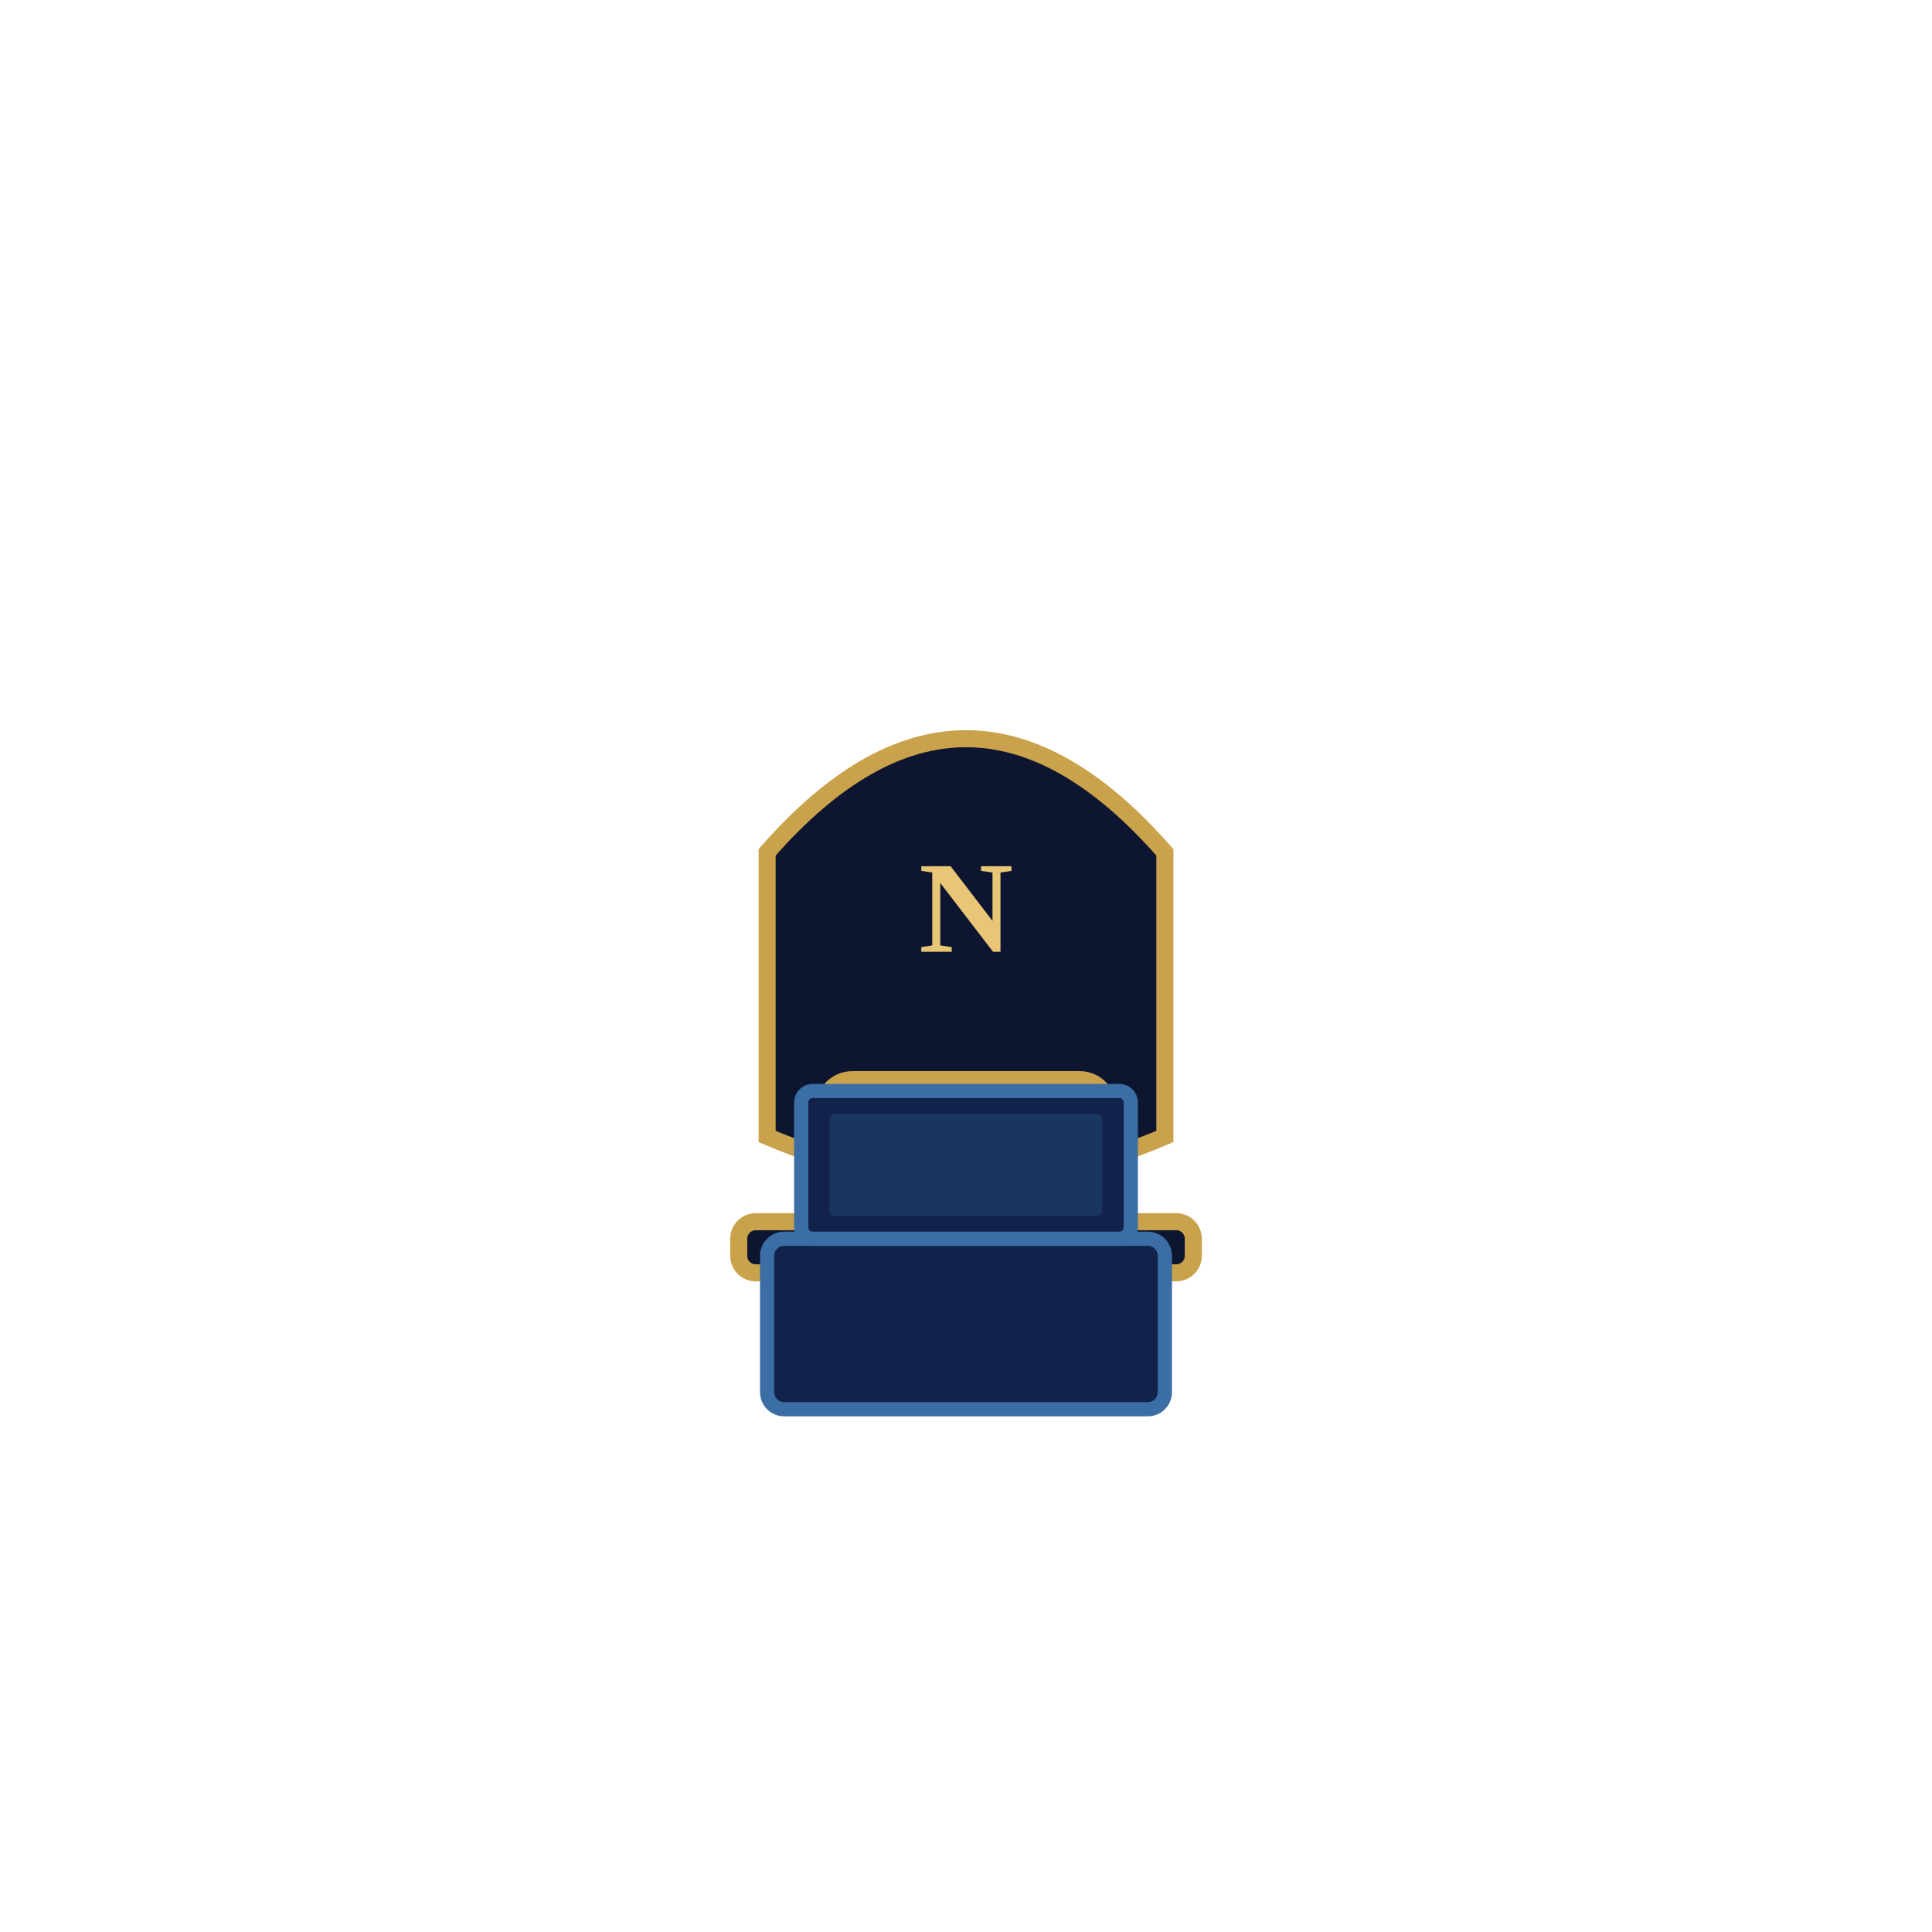
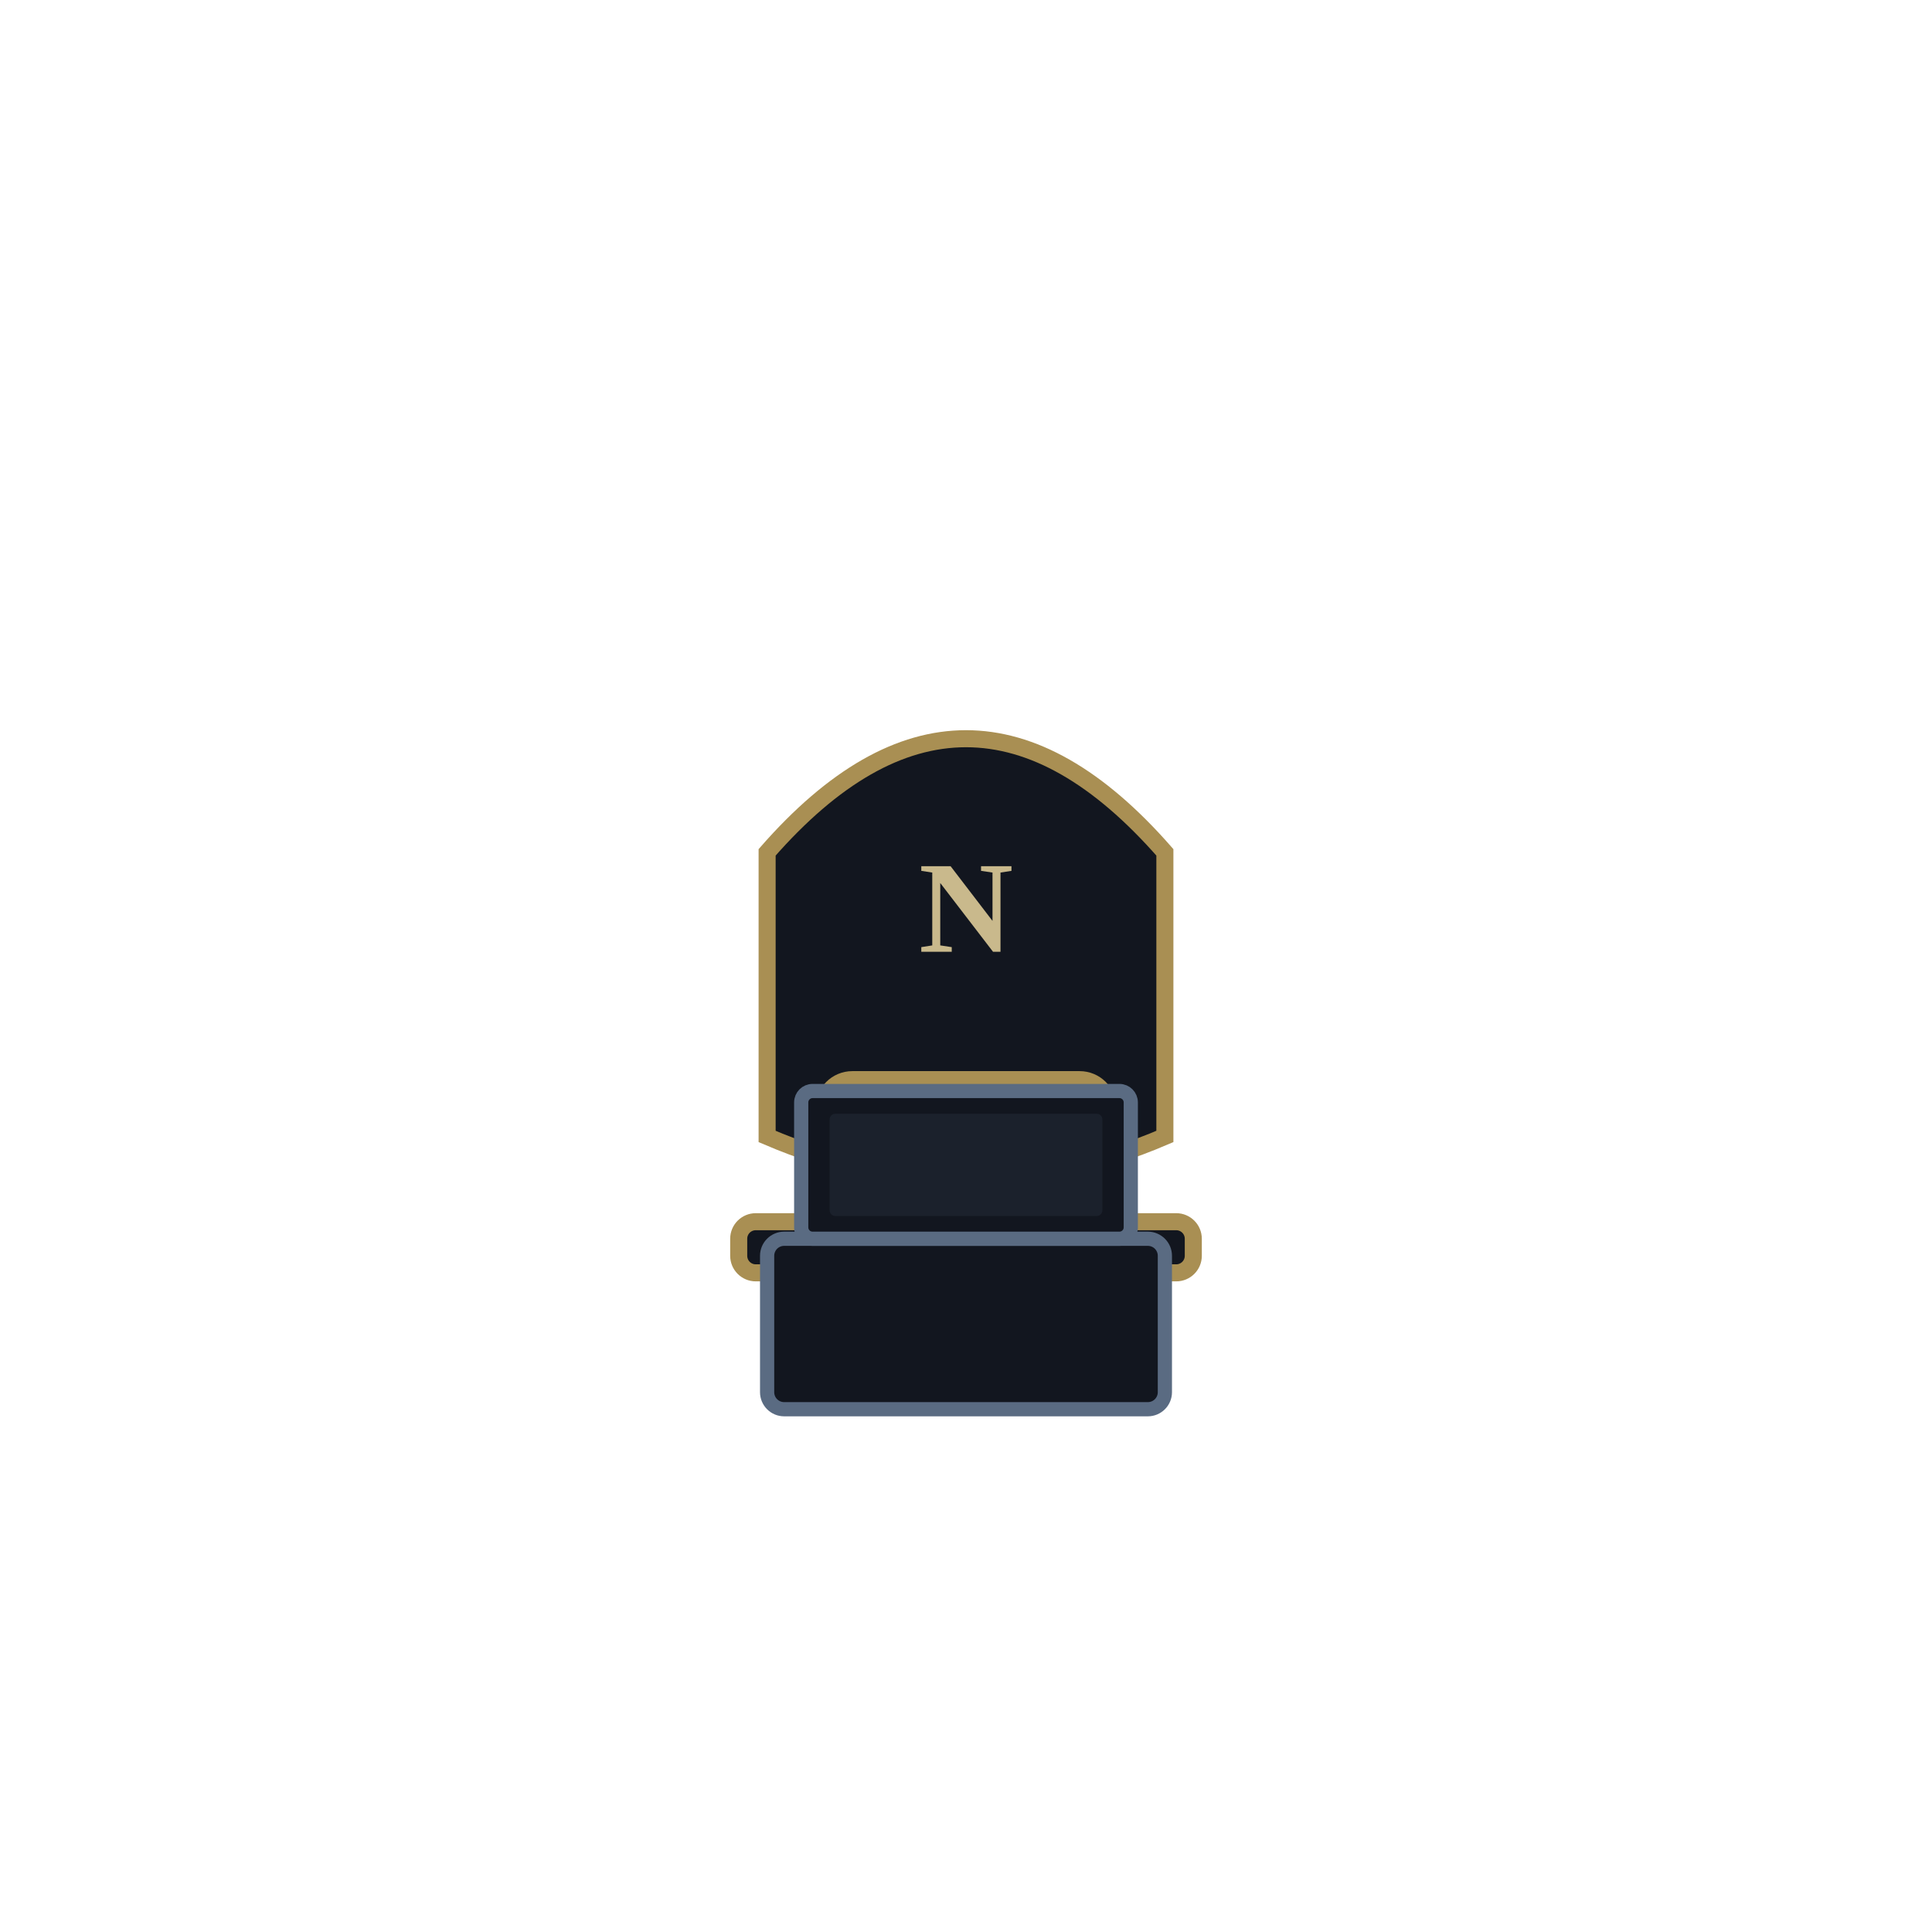
<svg xmlns="http://www.w3.org/2000/svg" width="1024" height="1024" viewBox="0 0 680 680">
-   <path d="M270 300 Q340 220 410 300 L410 400 Q340 430 270 400 Z" fill="#0d1530" stroke="#c9a24b" stroke-width="6" />
-   <rect x="290" y="380" width="100" height="70" rx="10" fill="#0d1530" stroke="#c9a24b" stroke-width="6" />
-   <rect x="260" y="430" width="160" height="18" rx="6" fill="#0d1530" stroke="#c9a24b" stroke-width="6" />
+   <path d="M270 300 Q340 220 410 300 L410 400 Q340 430 270 400 Z" fill="#12161f" stroke="#a98f53" stroke-width="6" />
+   <rect x="290" y="380" width="100" height="70" rx="10" fill="#12161f" stroke="#a98f53" stroke-width="6" />
+   <rect x="260" y="430" width="160" height="18" rx="6" fill="#12161f" stroke="#a98f53" stroke-width="6" />
  <g transform="translate(340,430)">
-     <rect x="-70" y="6" width="140" height="60" rx="6" fill="#12224a" stroke="#3a6ea5" stroke-width="5" />
-     <rect x="-58" y="-46" width="116" height="52" rx="4" fill="#12224a" stroke="#3a6ea5" stroke-width="5" />
-     <rect x="-48" y="-38" width="96" height="36" rx="2" fill="#1a3660" />
+     <rect x="-70" y="6" width="140" height="60" rx="6" fill="#12161f" stroke="#5a6b82" stroke-width="5" />
+     <rect x="-58" y="-46" width="116" height="52" rx="4" fill="#12161f" stroke="#5a6b82" stroke-width="5" />
+     <rect x="-48" y="-38" width="96" height="36" rx="2" fill="#1b212c" />
  </g>
-   <text x="340" y="335" font-family="Georgia, 'Times New Roman', serif" font-size="46" font-weight="700" fill="#e8c675" text-anchor="middle">N</text>
+   <text x="340" y="335" font-family="Georgia, 'Times New Roman', serif" font-size="46" font-weight="700" fill="#c9b98c" text-anchor="middle">N</text>
</svg>
